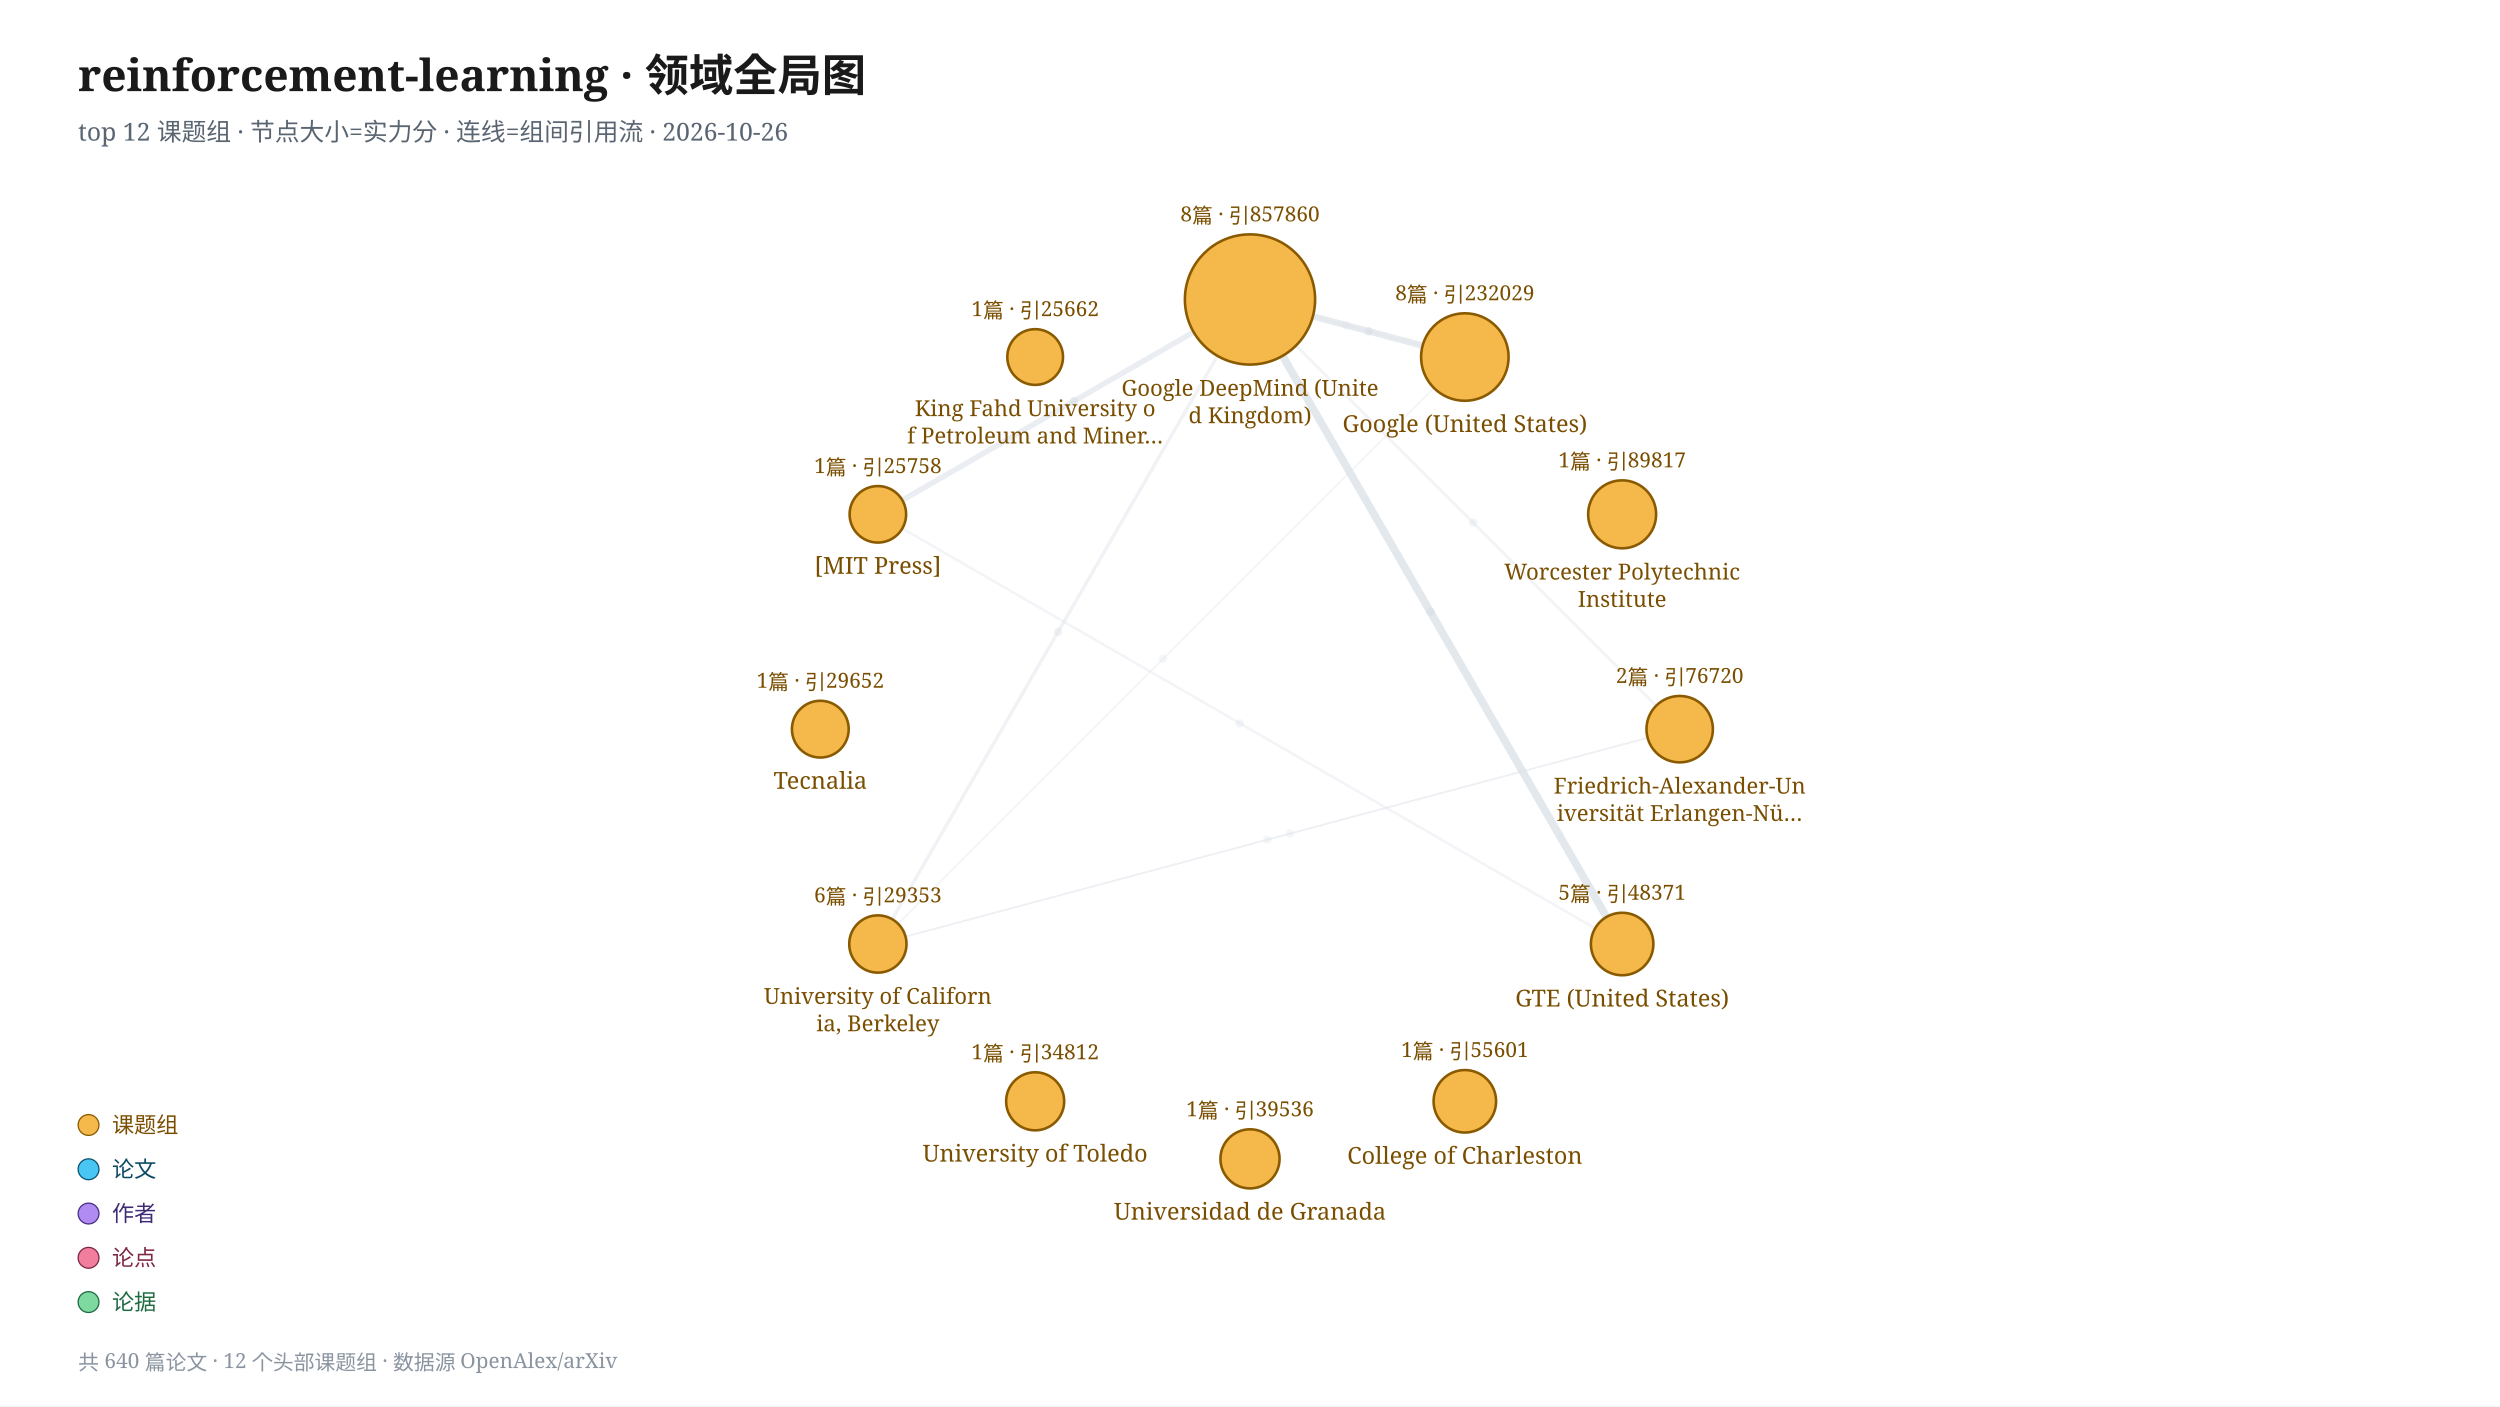
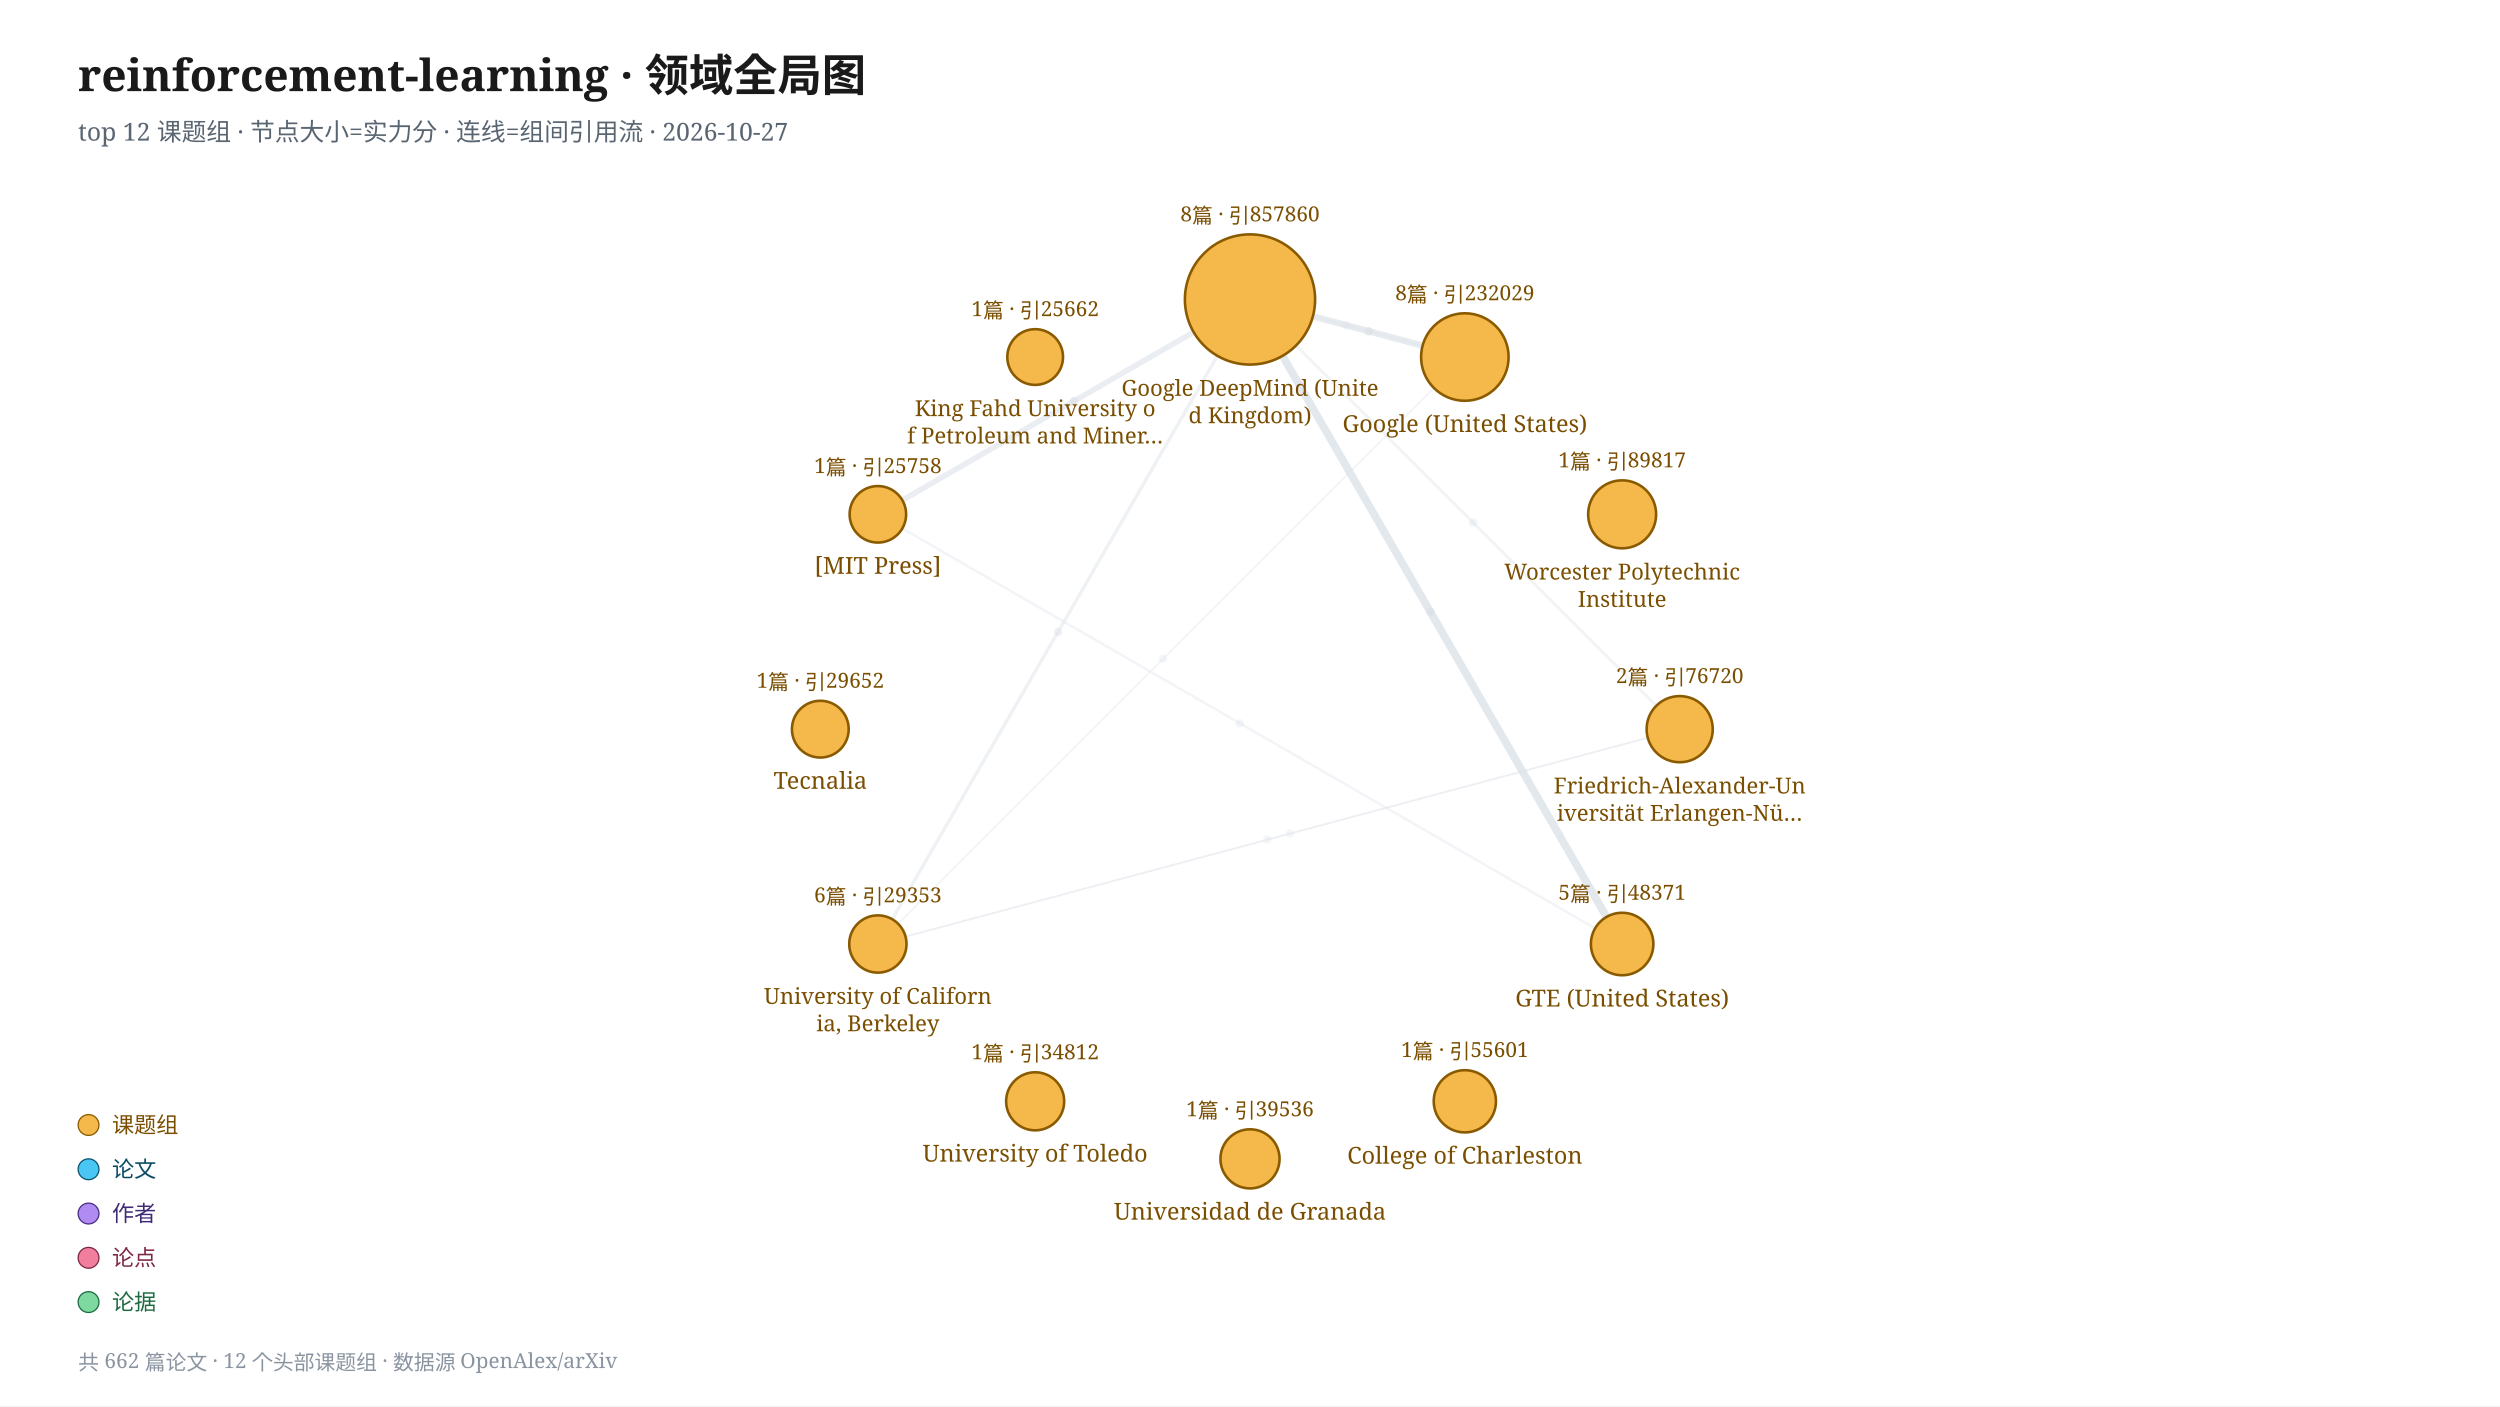
<svg xmlns="http://www.w3.org/2000/svg" width="1920" height="1080" viewBox="0 0 1920 1080">
  <defs>
    <filter id="glow">
      <feGaussianBlur stdDeviation="9" result="b" />
      <feMerge>
        <feMergeNode in="b" />
        <feMergeNode in="SourceGraphic" />
      </feMerge>
    </filter>
    <filter id="soft">
      <feGaussianBlur stdDeviation="4" result="b" />
      <feMerge>
        <feMergeNode in="b" />
        <feMergeNode in="SourceGraphic" />
      </feMerge>
    </filter>
  </defs>
  <rect width="1920" height="1080" fill="#FFFFFF" />
  <text x="60" y="70" fill="#1A1A1A" font-family="Georgia, 'Songti SC', serif" font-size="34" font-weight="bold">reinforcement-learning · 领域全局图</text>
-   <text x="60" y="108" fill="#5A6572" font-family="Georgia, serif" font-size="19">top 12 课题组 · 节点大小=实力分 · 连线=组间引用流 · 2026-10-26</text>
-   <line x1="960.0" y1="230.0" x2="674.2" y2="395.0" stroke="#DAE0E7" stroke-width="4.242" opacity="0.574" />
-   <circle cx="824.9" cy="308.0" r="3.2" fill="#DAE0E7" opacity="0.574" />
+   <text x="60" y="108" fill="#5A6572" font-family="Georgia, serif" font-size="19">top 12 课题组 · 节点大小=实力分 · 连线=组间引用流 · 2026-10-27</text>
+   <line x1="960.0" y1="230.0" x2="674.2" y2="395.0" stroke="#DAE0E7" stroke-width="4.265" opacity="0.576" />
+   <circle cx="824.9" cy="308.0" r="3.2" fill="#DAE0E7" opacity="0.576" />
  <line x1="960.0" y1="230.0" x2="1245.8" y2="725.0" stroke="#DAE0E7" stroke-width="6.0" opacity="0.75" />
  <circle cx="1098.4" cy="469.7" r="3.2" fill="#DAE0E7" opacity="0.75" />
  <line x1="674.2" y1="395.0" x2="1245.8" y2="725.0" stroke="#DAE0E7" stroke-width="2.0" opacity="0.35" />
  <circle cx="952.2" cy="555.5" r="3.2" fill="#DAE0E7" opacity="0.35" />
-   <line x1="1290.0" y1="560.0" x2="960.0" y2="230.0" stroke="#DAE0E7" stroke-width="2.242" opacity="0.374" />
-   <circle cx="1131.4" cy="401.4" r="3.2" fill="#DAE0E7" opacity="0.374" />
+   <line x1="1290.0" y1="560.0" x2="960.0" y2="230.0" stroke="#DAE0E7" stroke-width="2.265" opacity="0.376" />
+   <circle cx="1131.4" cy="401.4" r="3.2" fill="#DAE0E7" opacity="0.376" />
  <line x1="1125.0" y1="274.2" x2="960.0" y2="230.0" stroke="#DAE0E7" stroke-width="5.0" opacity="0.65" />
  <circle cx="1051.2" cy="254.4" r="3.2" fill="#DAE0E7" opacity="0.65" />
-   <line x1="674.2" y1="725.0" x2="960.0" y2="230.0" stroke="#DAE0E7" stroke-width="2.636" opacity="0.414" />
-   <circle cx="812.6" cy="485.3" r="3.2" fill="#DAE0E7" opacity="0.414" />
-   <line x1="674.2" y1="725.0" x2="1125.0" y2="274.2" stroke="#DAE0E7" stroke-width="1.576" opacity="0.308" />
-   <circle cx="893.2" cy="506.0" r="3.2" fill="#DAE0E7" opacity="0.308" />
-   <line x1="674.2" y1="725.0" x2="1290.0" y2="560.0" stroke="#DAE0E7" stroke-width="1.576" opacity="0.308" />
-   <circle cx="973.4" cy="644.8" r="3.2" fill="#DAE0E7" opacity="0.308" />
-   <line x1="1290.0" y1="560.0" x2="674.2" y2="725.0" stroke="#DAE0E7" stroke-width="1.242" opacity="0.274" />
-   <circle cx="990.8" cy="640.2" r="3.2" fill="#DAE0E7" opacity="0.274" />
-   <line x1="960.0" y1="230.0" x2="1125.0" y2="274.2" stroke="#DAE0E7" stroke-width="1.242" opacity="0.274" />
-   <circle cx="1033.8" cy="249.8" r="3.2" fill="#DAE0E7" opacity="0.274" />
+   <line x1="674.2" y1="725.0" x2="960.0" y2="230.0" stroke="#DAE0E7" stroke-width="2.706" opacity="0.421" />
+   <circle cx="812.6" cy="485.3" r="3.2" fill="#DAE0E7" opacity="0.421" />
+   <line x1="674.2" y1="725.0" x2="1125.0" y2="274.2" stroke="#DAE0E7" stroke-width="1.588" opacity="0.309" />
+   <circle cx="893.2" cy="506.0" r="3.2" fill="#DAE0E7" opacity="0.309" />
+   <line x1="674.2" y1="725.0" x2="1290.0" y2="560.0" stroke="#DAE0E7" stroke-width="1.588" opacity="0.309" />
+   <circle cx="973.4" cy="644.8" r="3.2" fill="#DAE0E7" opacity="0.309" />
+   <line x1="1290.0" y1="560.0" x2="674.2" y2="725.0" stroke="#DAE0E7" stroke-width="1.265" opacity="0.276" />
+   <circle cx="990.8" cy="640.2" r="3.2" fill="#DAE0E7" opacity="0.276" />
+   <line x1="960.0" y1="230.0" x2="1125.0" y2="274.2" stroke="#DAE0E7" stroke-width="1.265" opacity="0.276" />
+   <circle cx="1033.8" cy="249.8" r="3.2" fill="#DAE0E7" opacity="0.276" />
  <circle cx="960.0" cy="230.0" r="50.0" fill="#F5B84A" stroke="#8A5A00" stroke-width="2" opacity="1.0" />
  <text x="960.0" y="304.0" text-anchor="middle" fill="#7A4E00" font-family="Georgia, serif" font-size="17" opacity="1.0">Google DeepMind (Unite</text>
  <text x="960.0" y="325.0" text-anchor="middle" fill="#7A4E00" font-family="Georgia, serif" font-size="17" opacity="1.0">d Kingdom)</text>
  <text x="960.0" y="170.0" text-anchor="middle" fill="#7A4E00" font-family="Georgia, serif" font-size="16" opacity="1.0">8篇 · 引857860</text>
  <circle cx="1125.0" cy="274.2" r="33.6" fill="#F5B84A" stroke="#8A5A00" stroke-width="2" opacity="1.0" />
  <text x="1125.0" y="331.8" text-anchor="middle" fill="#7A4E00" font-family="Georgia, serif" font-size="18" opacity="1.0">Google (United States)</text>
  <text x="1125.0" y="230.6" text-anchor="middle" fill="#7A4E00" font-family="Georgia, serif" font-size="16" opacity="1.0">8篇 · 引232029</text>
  <circle cx="1245.8" cy="395.0" r="26.1" fill="#F5B84A" stroke="#8A5A00" stroke-width="2" opacity="1.0" />
  <text x="1245.8" y="445.1" text-anchor="middle" fill="#7A4E00" font-family="Georgia, serif" font-size="17" opacity="1.0">Worcester Polytechnic </text>
  <text x="1245.8" y="466.1" text-anchor="middle" fill="#7A4E00" font-family="Georgia, serif" font-size="17" opacity="1.0">Institute</text>
  <text x="1245.8" y="358.9" text-anchor="middle" fill="#7A4E00" font-family="Georgia, serif" font-size="16" opacity="1.0">1篇 · 引89817</text>
-   <circle cx="1290.0" cy="560.0" r="25.5" fill="#F5B84A" stroke="#8A5A00" stroke-width="2" opacity="1.0" />
-   <text x="1290.0" y="609.5" text-anchor="middle" fill="#7A4E00" font-family="Georgia, serif" font-size="17" opacity="1.0">Friedrich-Alexander-Un</text>
-   <text x="1290.0" y="630.5" text-anchor="middle" fill="#7A4E00" font-family="Georgia, serif" font-size="17" opacity="1.0">iversität Erlangen-Nü…</text>
-   <text x="1290.0" y="524.5" text-anchor="middle" fill="#7A4E00" font-family="Georgia, serif" font-size="16" opacity="1.0">2篇 · 引76720</text>
+   <circle cx="1290.0" cy="560.0" r="25.4" fill="#F5B84A" stroke="#8A5A00" stroke-width="2" opacity="1.0" />
+   <text x="1290.0" y="609.4" text-anchor="middle" fill="#7A4E00" font-family="Georgia, serif" font-size="17" opacity="1.0">Friedrich-Alexander-Un</text>
+   <text x="1290.0" y="630.4" text-anchor="middle" fill="#7A4E00" font-family="Georgia, serif" font-size="17" opacity="1.0">iversität Erlangen-Nü…</text>
+   <text x="1290.0" y="524.6" text-anchor="middle" fill="#7A4E00" font-family="Georgia, serif" font-size="16" opacity="1.0">2篇 · 引76720</text>
  <circle cx="1245.8" cy="725.0" r="24.0" fill="#F5B84A" stroke="#8A5A00" stroke-width="2" opacity="1.0" />
  <text x="1245.8" y="773.0" text-anchor="middle" fill="#7A4E00" font-family="Georgia, serif" font-size="18" opacity="1.0">GTE (United States)</text>
  <text x="1245.8" y="691.0" text-anchor="middle" fill="#7A4E00" font-family="Georgia, serif" font-size="16" opacity="1.0">5篇 · 引48371</text>
-   <circle cx="1125.0" cy="845.8" r="24.0" fill="#F5B84A" stroke="#8A5A00" stroke-width="2" opacity="1.0" />
-   <text x="1125.0" y="893.8" text-anchor="middle" fill="#7A4E00" font-family="Georgia, serif" font-size="18" opacity="1.0">College of Charleston</text>
+   <circle cx="1125.0" cy="845.8" r="23.9" fill="#F5B84A" stroke="#8A5A00" stroke-width="2" opacity="1.0" />
+   <text x="1125.0" y="893.7" text-anchor="middle" fill="#7A4E00" font-family="Georgia, serif" font-size="18" opacity="1.0">College of Charleston</text>
  <text x="1125.0" y="811.8" text-anchor="middle" fill="#7A4E00" font-family="Georgia, serif" font-size="16" opacity="1.0">1篇 · 引55601</text>
  <circle cx="960.0" cy="890.0" r="22.7" fill="#F5B84A" stroke="#8A5A00" stroke-width="2" opacity="1.0" />
  <text x="960.0" y="936.7" text-anchor="middle" fill="#7A4E00" font-family="Georgia, serif" font-size="18" opacity="1.0">Universidad de Granada</text>
  <text x="960.0" y="857.3" text-anchor="middle" fill="#7A4E00" font-family="Georgia, serif" font-size="16" opacity="1.0">1篇 · 引39536</text>
  <circle cx="795.0" cy="845.8" r="22.3" fill="#F5B84A" stroke="#8A5A00" stroke-width="2" opacity="1.0" />
  <text x="795.0" y="892.1" text-anchor="middle" fill="#7A4E00" font-family="Georgia, serif" font-size="18" opacity="1.0">University of Toledo</text>
  <text x="795.0" y="813.5" text-anchor="middle" fill="#7A4E00" font-family="Georgia, serif" font-size="16" opacity="1.0">1篇 · 引34812</text>
  <circle cx="674.2" cy="725.0" r="22.0" fill="#F5B84A" stroke="#8A5A00" stroke-width="2" opacity="1.0" />
  <text x="674.2" y="771.0" text-anchor="middle" fill="#7A4E00" font-family="Georgia, serif" font-size="17" opacity="1.0">University of Californ</text>
  <text x="674.2" y="792.0" text-anchor="middle" fill="#7A4E00" font-family="Georgia, serif" font-size="17" opacity="1.0">ia, Berkeley</text>
  <text x="674.2" y="693.0" text-anchor="middle" fill="#7A4E00" font-family="Georgia, serif" font-size="16" opacity="1.0">6篇 · 引29353</text>
  <circle cx="630.0" cy="560.0" r="21.8" fill="#F5B84A" stroke="#8A5A00" stroke-width="2" opacity="1.0" />
  <text x="630.0" y="605.8" text-anchor="middle" fill="#7A4E00" font-family="Georgia, serif" font-size="18" opacity="1.0">Tecnalia</text>
  <text x="630.0" y="528.2" text-anchor="middle" fill="#7A4E00" font-family="Georgia, serif" font-size="16" opacity="1.0">1篇 · 引29652</text>
  <circle cx="674.2" cy="395.0" r="21.7" fill="#F5B84A" stroke="#8A5A00" stroke-width="2" opacity="1.0" />
  <text x="674.2" y="440.7" text-anchor="middle" fill="#7A4E00" font-family="Georgia, serif" font-size="18" opacity="1.0">[MIT Press]</text>
  <text x="674.2" y="363.3" text-anchor="middle" fill="#7A4E00" font-family="Georgia, serif" font-size="16" opacity="1.0">1篇 · 引25758</text>
  <circle cx="795.0" cy="274.2" r="21.4" fill="#F5B84A" stroke="#8A5A00" stroke-width="2" opacity="1.0" />
  <text x="795.0" y="319.6" text-anchor="middle" fill="#7A4E00" font-family="Georgia, serif" font-size="17" opacity="1.0">King Fahd University o</text>
  <text x="795.0" y="340.6" text-anchor="middle" fill="#7A4E00" font-family="Georgia, serif" font-size="17" opacity="1.0">f Petroleum and Miner…</text>
  <text x="795.0" y="242.8" text-anchor="middle" fill="#7A4E00" font-family="Georgia, serif" font-size="16" opacity="1.0">1篇 · 引25662</text>
  <circle cx="68" cy="864" r="8" fill="#F5B84A" stroke="#8A5A00" />
  <text x="86" y="870" fill="#7A4E00" font-family="Georgia, serif" font-size="17">课题组</text>
  <circle cx="68" cy="898" r="8" fill="#4AC6F5" stroke="#0B5470" />
  <text x="86" y="904" fill="#0A4A63" font-family="Georgia, serif" font-size="17">论文</text>
  <circle cx="68" cy="932" r="8" fill="#B08CF2" stroke="#4A2E86" />
  <text x="86" y="938" fill="#3F2A75" font-family="Georgia, serif" font-size="17">作者</text>
  <circle cx="68" cy="966" r="8" fill="#F27E9D" stroke="#7E2743" />
  <text x="86" y="972" fill="#7E2743" font-family="Georgia, serif" font-size="17">论点</text>
  <circle cx="68" cy="1000" r="8" fill="#7ED9A0" stroke="#1E6B42" />
  <text x="86" y="1006" fill="#1E6B42" font-family="Georgia, serif" font-size="17">论据</text>
-   <text x="60" y="1052" fill="#8A94A0" font-family="Georgia, serif" font-size="16">共 640 篇论文 · 12 个头部课题组 · 数据源 OpenAlex/arXiv</text>
+   <text x="60" y="1052" fill="#8A94A0" font-family="Georgia, serif" font-size="16">共 662 篇论文 · 12 个头部课题组 · 数据源 OpenAlex/arXiv</text>
</svg>
